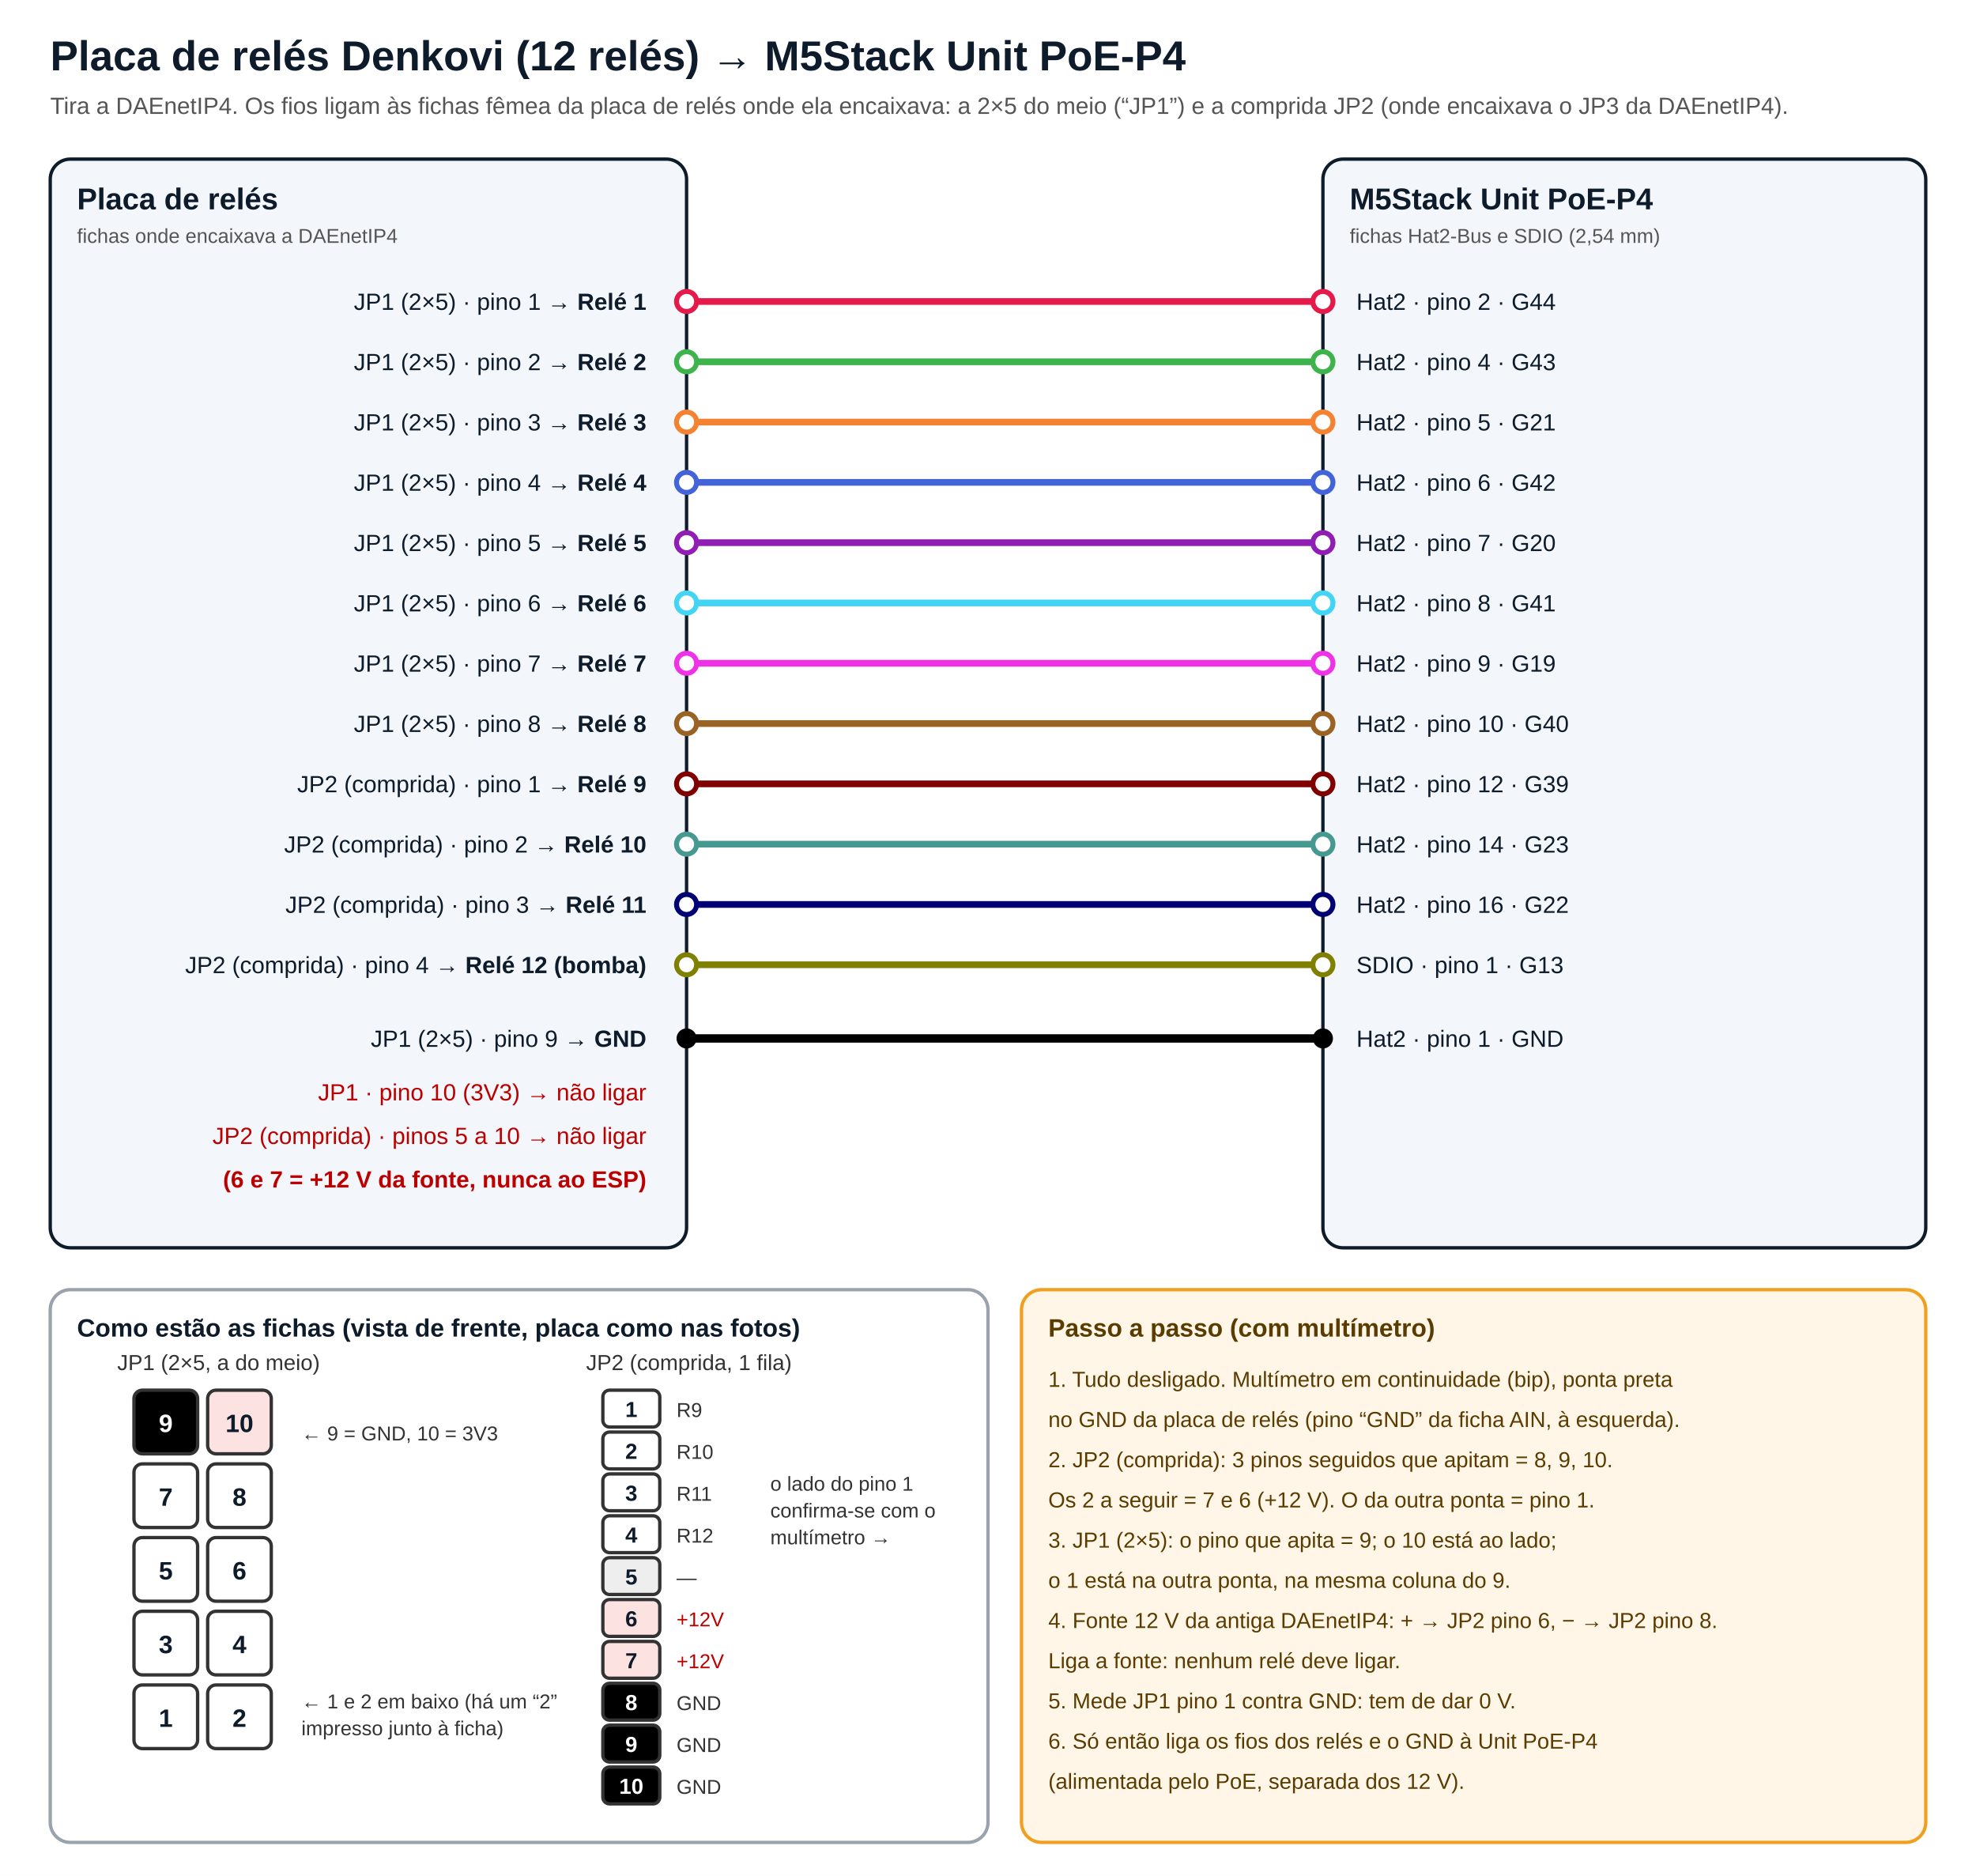
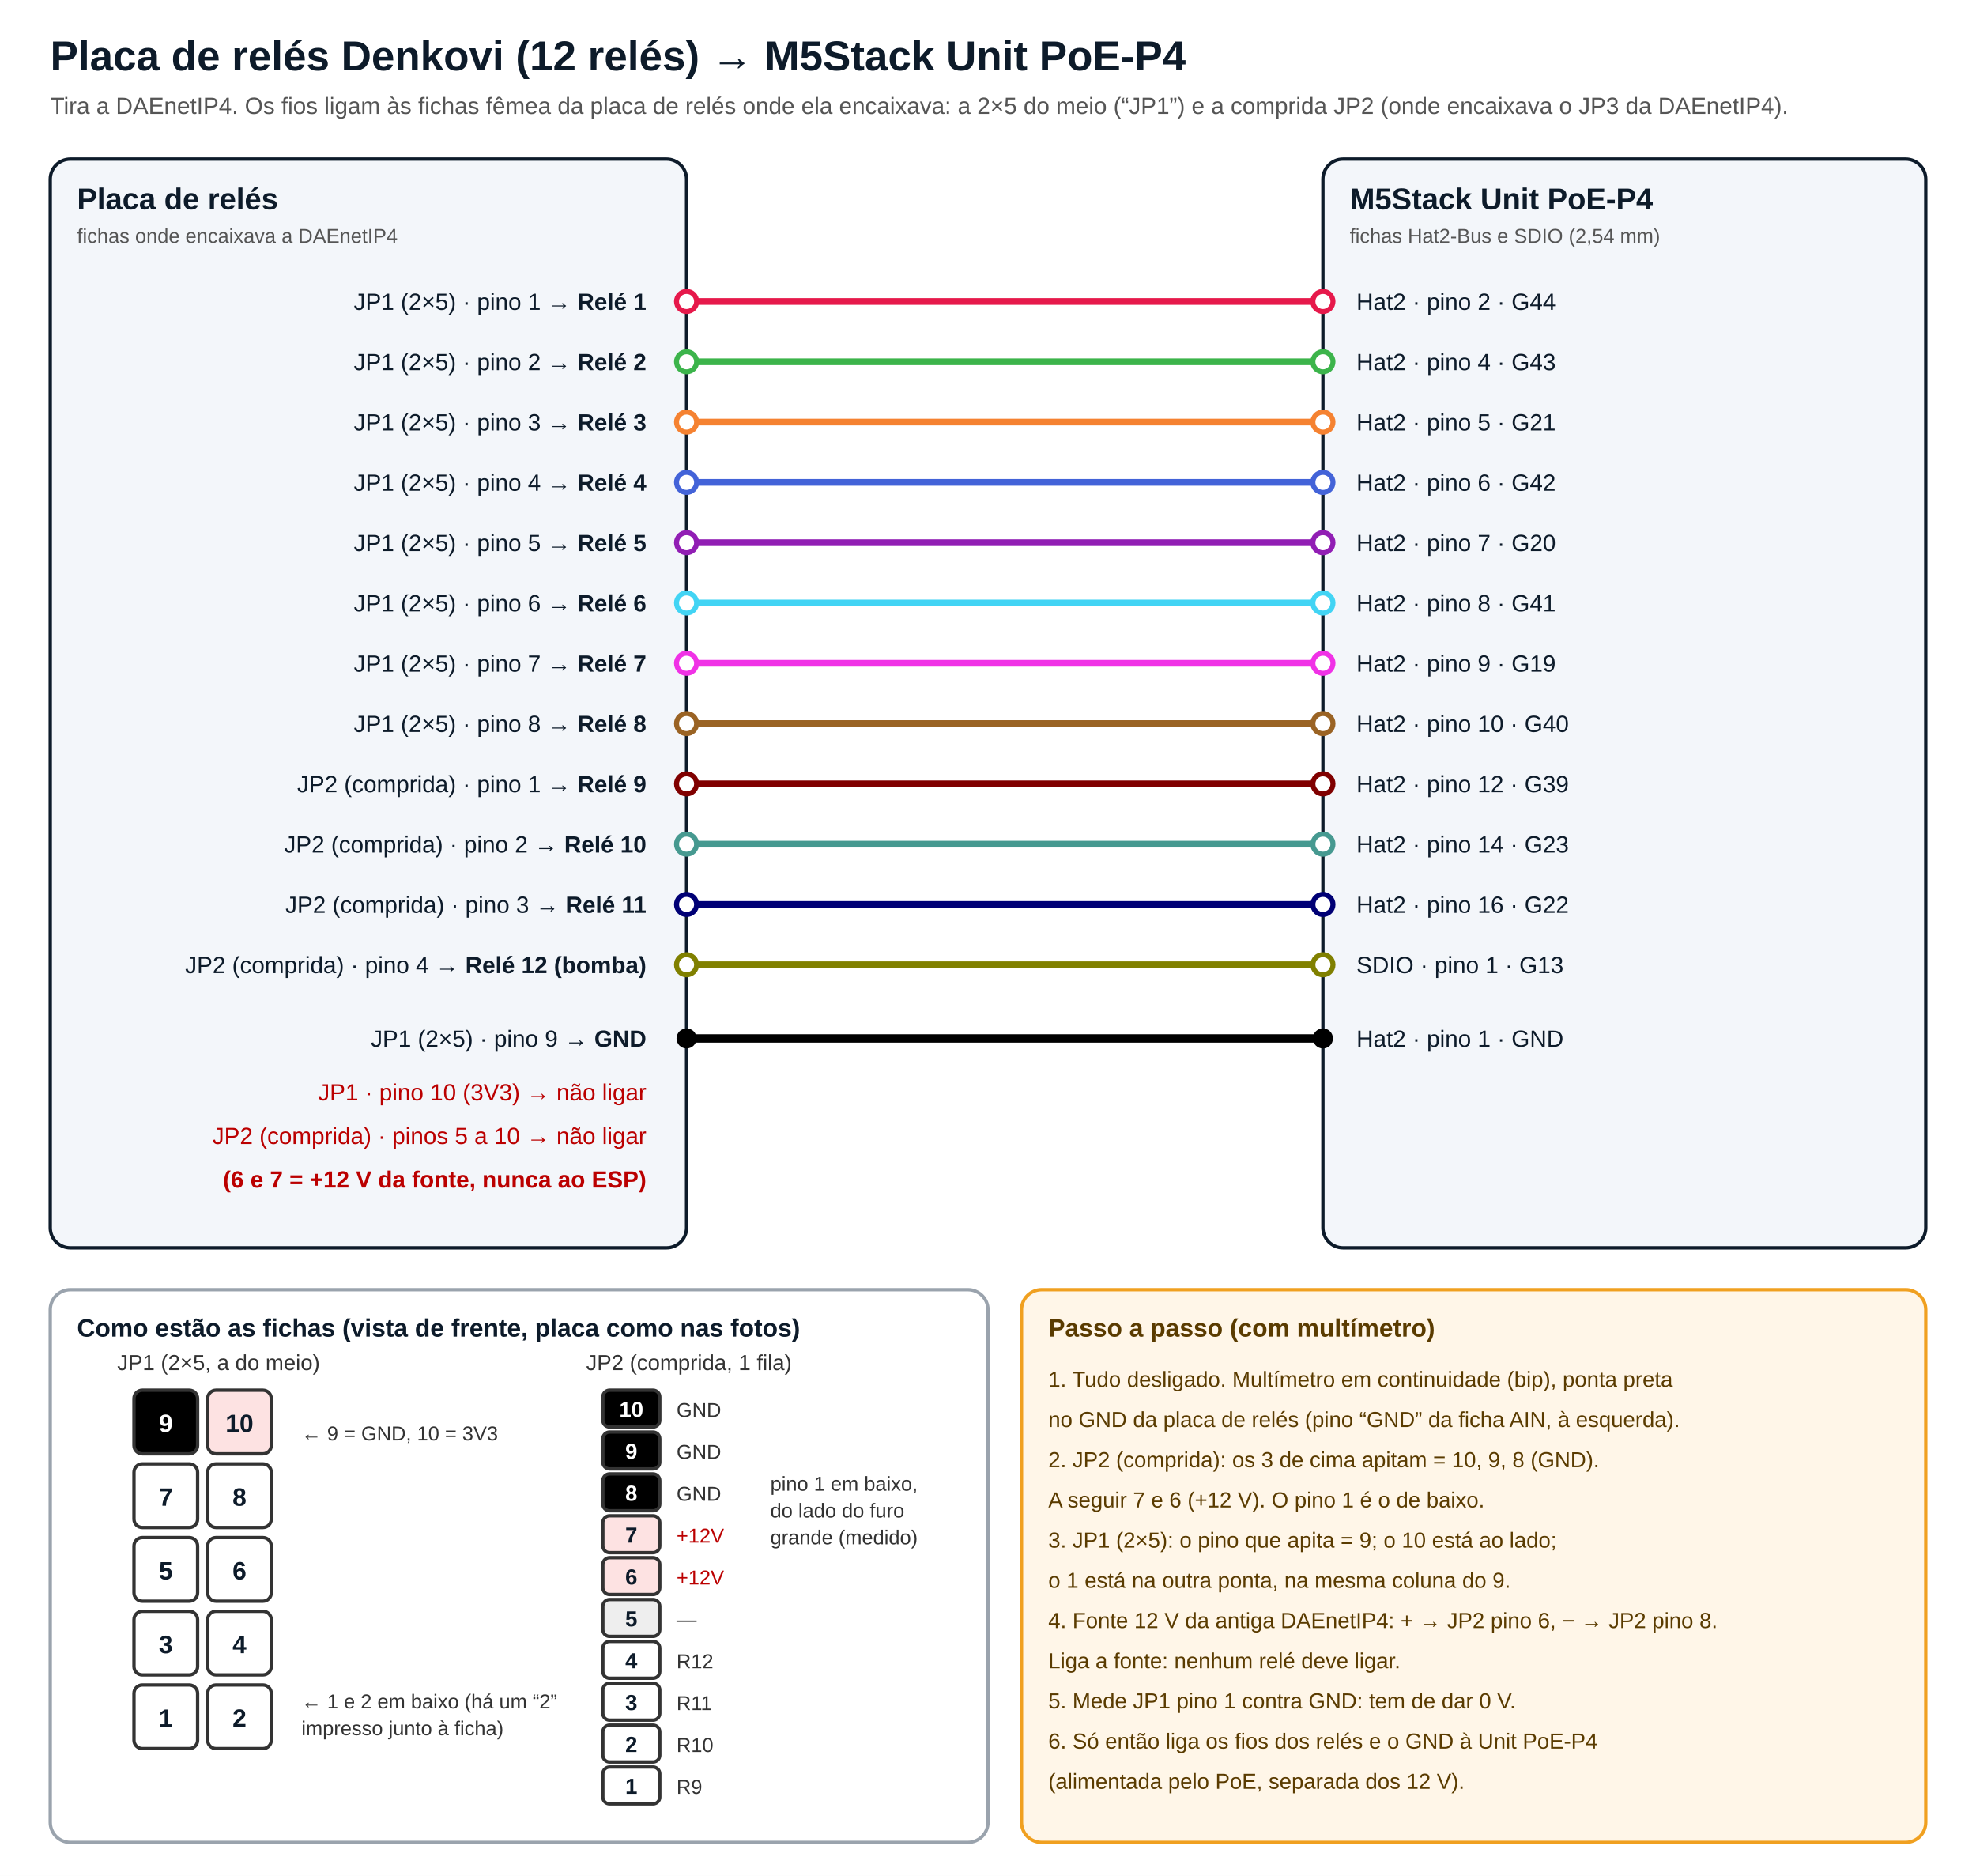
<svg xmlns="http://www.w3.org/2000/svg" width="1180" height="1120" viewBox="0 0 1180 1120" font-family="Arial, Helvetica, sans-serif">
  <rect width="1180" height="1120" fill="#ffffff" />
  <text x="30" y="42" font-size="25" font-weight="bold" fill="#0d1b2a">Placa de relés Denkovi (12 relés) → M5Stack Unit PoE-P4</text>
  <text x="30" y="68" font-size="14" fill="#555">Tira a DAEnetIP4. Os fios ligam às fichas fêmea da placa de relés onde ela encaixava: a 2×5 do meio (“JP1”) e a comprida JP2 (onde encaixava o JP3 da DAEnetIP4).</text>
  <rect x="30" y="95" width="380" height="650" rx="12" fill="#f3f6fa" stroke="#0d1b2a" stroke-width="2" />
  <rect x="790" y="95" width="360" height="650" rx="12" fill="#f3f6fa" stroke="#0d1b2a" stroke-width="2" />
  <text x="46" y="125" font-size="18" fill="#0d1b2a" text-anchor="start" font-weight="bold">Placa de relés</text>
  <text x="46" y="145" font-size="12" fill="#555" text-anchor="start" font-weight="normal">fichas onde encaixava a DAEnetIP4</text>
  <text x="806" y="125" font-size="18" fill="#0d1b2a" text-anchor="start" font-weight="bold">M5Stack Unit PoE-P4</text>
  <text x="806" y="145" font-size="12" fill="#555" text-anchor="start" font-weight="normal">fichas Hat2-Bus e SDIO (2,54 mm)</text>
  <text x="386" y="185" font-size="14" text-anchor="end" fill="#0d1b2a">JP1 (2×5) · pino 1  →  <tspan font-weight="bold">Relé 1</tspan>
  </text>
  <circle cx="410" cy="180" r="6" fill="#fff" stroke="#e6194b" stroke-width="3" />
  <line x1="416" y1="180" x2="784" y2="180" stroke="#e6194b" stroke-width="4" />
  <circle cx="790" cy="180" r="6" fill="#fff" stroke="#e6194b" stroke-width="3" />
  <text x="810" y="185" font-size="14" fill="#0d1b2a" text-anchor="start" font-weight="normal">Hat2 · pino 2  ·  G44</text>
  <text x="386" y="221" font-size="14" text-anchor="end" fill="#0d1b2a">JP1 (2×5) · pino 2  →  <tspan font-weight="bold">Relé 2</tspan>
  </text>
  <circle cx="410" cy="216" r="6" fill="#fff" stroke="#3cb44b" stroke-width="3" />
  <line x1="416" y1="216" x2="784" y2="216" stroke="#3cb44b" stroke-width="4" />
  <circle cx="790" cy="216" r="6" fill="#fff" stroke="#3cb44b" stroke-width="3" />
  <text x="810" y="221" font-size="14" fill="#0d1b2a" text-anchor="start" font-weight="normal">Hat2 · pino 4  ·  G43</text>
  <text x="386" y="257" font-size="14" text-anchor="end" fill="#0d1b2a">JP1 (2×5) · pino 3  →  <tspan font-weight="bold">Relé 3</tspan>
  </text>
  <circle cx="410" cy="252" r="6" fill="#fff" stroke="#f58231" stroke-width="3" />
  <line x1="416" y1="252" x2="784" y2="252" stroke="#f58231" stroke-width="4" />
  <circle cx="790" cy="252" r="6" fill="#fff" stroke="#f58231" stroke-width="3" />
  <text x="810" y="257" font-size="14" fill="#0d1b2a" text-anchor="start" font-weight="normal">Hat2 · pino 5  ·  G21</text>
  <text x="386" y="293" font-size="14" text-anchor="end" fill="#0d1b2a">JP1 (2×5) · pino 4  →  <tspan font-weight="bold">Relé 4</tspan>
  </text>
  <circle cx="410" cy="288" r="6" fill="#fff" stroke="#4363d8" stroke-width="3" />
  <line x1="416" y1="288" x2="784" y2="288" stroke="#4363d8" stroke-width="4" />
  <circle cx="790" cy="288" r="6" fill="#fff" stroke="#4363d8" stroke-width="3" />
  <text x="810" y="293" font-size="14" fill="#0d1b2a" text-anchor="start" font-weight="normal">Hat2 · pino 6  ·  G42</text>
  <text x="386" y="329" font-size="14" text-anchor="end" fill="#0d1b2a">JP1 (2×5) · pino 5  →  <tspan font-weight="bold">Relé 5</tspan>
  </text>
  <circle cx="410" cy="324" r="6" fill="#fff" stroke="#911eb4" stroke-width="3" />
  <line x1="416" y1="324" x2="784" y2="324" stroke="#911eb4" stroke-width="4" />
  <circle cx="790" cy="324" r="6" fill="#fff" stroke="#911eb4" stroke-width="3" />
  <text x="810" y="329" font-size="14" fill="#0d1b2a" text-anchor="start" font-weight="normal">Hat2 · pino 7  ·  G20</text>
  <text x="386" y="365" font-size="14" text-anchor="end" fill="#0d1b2a">JP1 (2×5) · pino 6  →  <tspan font-weight="bold">Relé 6</tspan>
  </text>
  <circle cx="410" cy="360" r="6" fill="#fff" stroke="#42d4f4" stroke-width="3" />
  <line x1="416" y1="360" x2="784" y2="360" stroke="#42d4f4" stroke-width="4" />
  <circle cx="790" cy="360" r="6" fill="#fff" stroke="#42d4f4" stroke-width="3" />
  <text x="810" y="365" font-size="14" fill="#0d1b2a" text-anchor="start" font-weight="normal">Hat2 · pino 8  ·  G41</text>
  <text x="386" y="401" font-size="14" text-anchor="end" fill="#0d1b2a">JP1 (2×5) · pino 7  →  <tspan font-weight="bold">Relé 7</tspan>
  </text>
  <circle cx="410" cy="396" r="6" fill="#fff" stroke="#f032e6" stroke-width="3" />
  <line x1="416" y1="396" x2="784" y2="396" stroke="#f032e6" stroke-width="4" />
  <circle cx="790" cy="396" r="6" fill="#fff" stroke="#f032e6" stroke-width="3" />
  <text x="810" y="401" font-size="14" fill="#0d1b2a" text-anchor="start" font-weight="normal">Hat2 · pino 9  ·  G19</text>
  <text x="386" y="437" font-size="14" text-anchor="end" fill="#0d1b2a">JP1 (2×5) · pino 8  →  <tspan font-weight="bold">Relé 8</tspan>
  </text>
  <circle cx="410" cy="432" r="6" fill="#fff" stroke="#9a6324" stroke-width="3" />
  <line x1="416" y1="432" x2="784" y2="432" stroke="#9a6324" stroke-width="4" />
  <circle cx="790" cy="432" r="6" fill="#fff" stroke="#9a6324" stroke-width="3" />
  <text x="810" y="437" font-size="14" fill="#0d1b2a" text-anchor="start" font-weight="normal">Hat2 · pino 10  ·  G40</text>
  <text x="386" y="473" font-size="14" text-anchor="end" fill="#0d1b2a">JP2 (comprida) · pino 1  →  <tspan font-weight="bold">Relé 9</tspan>
  </text>
  <circle cx="410" cy="468" r="6" fill="#fff" stroke="#800000" stroke-width="3" />
  <line x1="416" y1="468" x2="784" y2="468" stroke="#800000" stroke-width="4" />
  <circle cx="790" cy="468" r="6" fill="#fff" stroke="#800000" stroke-width="3" />
  <text x="810" y="473" font-size="14" fill="#0d1b2a" text-anchor="start" font-weight="normal">Hat2 · pino 12  ·  G39</text>
  <text x="386" y="509" font-size="14" text-anchor="end" fill="#0d1b2a">JP2 (comprida) · pino 2  →  <tspan font-weight="bold">Relé 10</tspan>
  </text>
  <circle cx="410" cy="504" r="6" fill="#fff" stroke="#469990" stroke-width="3" />
  <line x1="416" y1="504" x2="784" y2="504" stroke="#469990" stroke-width="4" />
  <circle cx="790" cy="504" r="6" fill="#fff" stroke="#469990" stroke-width="3" />
  <text x="810" y="509" font-size="14" fill="#0d1b2a" text-anchor="start" font-weight="normal">Hat2 · pino 14  ·  G23</text>
  <text x="386" y="545" font-size="14" text-anchor="end" fill="#0d1b2a">JP2 (comprida) · pino 3  →  <tspan font-weight="bold">Relé 11</tspan>
  </text>
  <circle cx="410" cy="540" r="6" fill="#fff" stroke="#000075" stroke-width="3" />
  <line x1="416" y1="540" x2="784" y2="540" stroke="#000075" stroke-width="4" />
  <circle cx="790" cy="540" r="6" fill="#fff" stroke="#000075" stroke-width="3" />
  <text x="810" y="545" font-size="14" fill="#0d1b2a" text-anchor="start" font-weight="normal">Hat2 · pino 16  ·  G22</text>
  <text x="386" y="581" font-size="14" text-anchor="end" fill="#0d1b2a">JP2 (comprida) · pino 4  →  <tspan font-weight="bold">Relé 12 (bomba)</tspan>
  </text>
  <circle cx="410" cy="576" r="6" fill="#fff" stroke="#808000" stroke-width="3" />
  <line x1="416" y1="576" x2="784" y2="576" stroke="#808000" stroke-width="4" />
  <circle cx="790" cy="576" r="6" fill="#fff" stroke="#808000" stroke-width="3" />
  <text x="810" y="581" font-size="14" fill="#0d1b2a" text-anchor="start" font-weight="normal">SDIO · pino 1  ·  G13</text>
  <text x="386" y="625" font-size="14" text-anchor="end" fill="#0d1b2a">JP1 (2×5) · pino 9  →  <tspan font-weight="bold">GND</tspan>
  </text>
  <circle cx="410" cy="620" r="6" fill="#000" />
  <line x1="410" y1="620" x2="790" y2="620" stroke="#000" stroke-width="5" />
  <circle cx="790" cy="620" r="6" fill="#000" />
  <text x="810" y="625" font-size="14" fill="#0d1b2a" text-anchor="start" font-weight="normal">Hat2 · pino 1  ·  GND</text>
  <text x="386" y="657" font-size="14" fill="#b00" text-anchor="end" font-weight="normal">JP1 · pino 10 (3V3)  →  não ligar</text>
  <text x="386" y="683" font-size="14" fill="#b00" text-anchor="end" font-weight="normal">JP2 (comprida) · pinos 5 a 10  →  não ligar</text>
  <text x="386" y="709" font-size="14" fill="#b00" text-anchor="end" font-weight="bold">(6 e 7 = +12 V da fonte, nunca ao ESP)</text>
  <rect x="30" y="770" width="560" height="330" rx="12" fill="#ffffff" stroke="#9aa3ad" stroke-width="2" />
  <text x="46" y="798" font-size="15" fill="#0d1b2a" text-anchor="start" font-weight="bold">Como estão as fichas (vista de frente, placa como nas fotos)</text>
  <text x="70" y="818" font-size="13" fill="#333" text-anchor="start" font-weight="normal">JP1 (2×5, a do meio)</text>
  <rect x="80" y="830" width="38" height="38" rx="5" fill="#000" stroke="#333" stroke-width="2" />
  <text x="99" y="855" font-size="15" fill="#fff" text-anchor="middle" font-weight="bold">9</text>
  <rect x="124" y="830" width="38" height="38" rx="5" fill="#fde2e2" stroke="#333" stroke-width="2" />
  <text x="143" y="855" font-size="15" fill="#0d1b2a" text-anchor="middle" font-weight="bold">10</text>
  <rect x="80" y="874" width="38" height="38" rx="5" fill="#fff" stroke="#333" stroke-width="2" />
  <text x="99" y="899" font-size="15" fill="#0d1b2a" text-anchor="middle" font-weight="bold">7</text>
  <rect x="124" y="874" width="38" height="38" rx="5" fill="#fff" stroke="#333" stroke-width="2" />
  <text x="143" y="899" font-size="15" fill="#0d1b2a" text-anchor="middle" font-weight="bold">8</text>
  <rect x="80" y="918" width="38" height="38" rx="5" fill="#fff" stroke="#333" stroke-width="2" />
  <text x="99" y="943" font-size="15" fill="#0d1b2a" text-anchor="middle" font-weight="bold">5</text>
  <rect x="124" y="918" width="38" height="38" rx="5" fill="#fff" stroke="#333" stroke-width="2" />
  <text x="143" y="943" font-size="15" fill="#0d1b2a" text-anchor="middle" font-weight="bold">6</text>
  <rect x="80" y="962" width="38" height="38" rx="5" fill="#fff" stroke="#333" stroke-width="2" />
  <text x="99" y="987" font-size="15" fill="#0d1b2a" text-anchor="middle" font-weight="bold">3</text>
  <rect x="124" y="962" width="38" height="38" rx="5" fill="#fff" stroke="#333" stroke-width="2" />
  <text x="143" y="987" font-size="15" fill="#0d1b2a" text-anchor="middle" font-weight="bold">4</text>
  <rect x="80" y="1006" width="38" height="38" rx="5" fill="#fff" stroke="#333" stroke-width="2" />
  <text x="99" y="1031" font-size="15" fill="#0d1b2a" text-anchor="middle" font-weight="bold">1</text>
  <rect x="124" y="1006" width="38" height="38" rx="5" fill="#fff" stroke="#333" stroke-width="2" />
  <text x="143" y="1031" font-size="15" fill="#0d1b2a" text-anchor="middle" font-weight="bold">2</text>
  <text x="180" y="860" font-size="12" fill="#333" text-anchor="start" font-weight="normal">← 9 = GND, 10 = 3V3</text>
  <text x="180" y="1020" font-size="12" fill="#333" text-anchor="start" font-weight="normal">← 1 e 2 em baixo (há um “2”</text>
  <text x="180" y="1036" font-size="12" fill="#333" text-anchor="start" font-weight="normal">   impresso junto à ficha)</text>
  <text x="350" y="818" font-size="13" fill="#333" text-anchor="start" font-weight="normal">JP2 (comprida, 1 fila)</text>
-   <rect x="360" y="830" width="34" height="22" rx="4" fill="#fff" stroke="#333" stroke-width="2" />
-   <text x="377" y="846" font-size="13" fill="#0d1b2a" text-anchor="middle" font-weight="bold">1</text>
-   <text x="404" y="846" font-size="12" fill="#333" text-anchor="start" font-weight="normal">R9</text>
-   <rect x="360" y="855" width="34" height="22" rx="4" fill="#fff" stroke="#333" stroke-width="2" />
-   <text x="377" y="871" font-size="13" fill="#0d1b2a" text-anchor="middle" font-weight="bold">2</text>
-   <text x="404" y="871" font-size="12" fill="#333" text-anchor="start" font-weight="normal">R10</text>
-   <rect x="360" y="880" width="34" height="22" rx="4" fill="#fff" stroke="#333" stroke-width="2" />
-   <text x="377" y="896" font-size="13" fill="#0d1b2a" text-anchor="middle" font-weight="bold">3</text>
-   <text x="404" y="896" font-size="12" fill="#333" text-anchor="start" font-weight="normal">R11</text>
-   <rect x="360" y="905" width="34" height="22" rx="4" fill="#fff" stroke="#333" stroke-width="2" />
-   <text x="377" y="921" font-size="13" fill="#0d1b2a" text-anchor="middle" font-weight="bold">4</text>
-   <text x="404" y="921" font-size="12" fill="#333" text-anchor="start" font-weight="normal">R12</text>
-   <rect x="360" y="930" width="34" height="22" rx="4" fill="#eee" stroke="#333" stroke-width="2" />
-   <text x="377" y="946" font-size="13" fill="#0d1b2a" text-anchor="middle" font-weight="bold">5</text>
-   <text x="404" y="946" font-size="12" fill="#333" text-anchor="start" font-weight="normal">—</text>
-   <rect x="360" y="955" width="34" height="22" rx="4" fill="#fde2e2" stroke="#333" stroke-width="2" />
-   <text x="377" y="971" font-size="13" fill="#0d1b2a" text-anchor="middle" font-weight="bold">6</text>
-   <text x="404" y="971" font-size="12" fill="#b00" text-anchor="start" font-weight="normal">+12V</text>
-   <rect x="360" y="980" width="34" height="22" rx="4" fill="#fde2e2" stroke="#333" stroke-width="2" />
-   <text x="377" y="996" font-size="13" fill="#0d1b2a" text-anchor="middle" font-weight="bold">7</text>
-   <text x="404" y="996" font-size="12" fill="#b00" text-anchor="start" font-weight="normal">+12V</text>
-   <rect x="360" y="1005" width="34" height="22" rx="4" fill="#000" stroke="#333" stroke-width="2" />
-   <text x="377" y="1021" font-size="13" fill="#fff" text-anchor="middle" font-weight="bold">8</text>
-   <text x="404" y="1021" font-size="12" fill="#333" text-anchor="start" font-weight="normal">GND</text>
-   <rect x="360" y="1030" width="34" height="22" rx="4" fill="#000" stroke="#333" stroke-width="2" />
-   <text x="377" y="1046" font-size="13" fill="#fff" text-anchor="middle" font-weight="bold">9</text>
-   <text x="404" y="1046" font-size="12" fill="#333" text-anchor="start" font-weight="normal">GND</text>
-   <rect x="360" y="1055" width="34" height="22" rx="4" fill="#000" stroke="#333" stroke-width="2" />
-   <text x="377" y="1071" font-size="13" fill="#fff" text-anchor="middle" font-weight="bold">10</text>
-   <text x="404" y="1071" font-size="12" fill="#333" text-anchor="start" font-weight="normal">GND</text>
-   <text x="460" y="890" font-size="12" fill="#333" text-anchor="start" font-weight="normal">o lado do pino 1</text>
-   <text x="460" y="906" font-size="12" fill="#333" text-anchor="start" font-weight="normal">confirma-se com o</text>
-   <text x="460" y="922" font-size="12" fill="#333" text-anchor="start" font-weight="normal">multímetro →</text>
+   <rect x="360" y="1055" width="34" height="22" rx="4" fill="#fff" stroke="#333" stroke-width="2" />
+   <text x="377" y="1071" font-size="13" fill="#0d1b2a" text-anchor="middle" font-weight="bold">1</text>
+   <text x="404" y="1071" font-size="12" fill="#333" text-anchor="start" font-weight="normal">R9</text>
+   <rect x="360" y="1030" width="34" height="22" rx="4" fill="#fff" stroke="#333" stroke-width="2" />
+   <text x="377" y="1046" font-size="13" fill="#0d1b2a" text-anchor="middle" font-weight="bold">2</text>
+   <text x="404" y="1046" font-size="12" fill="#333" text-anchor="start" font-weight="normal">R10</text>
+   <rect x="360" y="1005" width="34" height="22" rx="4" fill="#fff" stroke="#333" stroke-width="2" />
+   <text x="377" y="1021" font-size="13" fill="#0d1b2a" text-anchor="middle" font-weight="bold">3</text>
+   <text x="404" y="1021" font-size="12" fill="#333" text-anchor="start" font-weight="normal">R11</text>
+   <rect x="360" y="980" width="34" height="22" rx="4" fill="#fff" stroke="#333" stroke-width="2" />
+   <text x="377" y="996" font-size="13" fill="#0d1b2a" text-anchor="middle" font-weight="bold">4</text>
+   <text x="404" y="996" font-size="12" fill="#333" text-anchor="start" font-weight="normal">R12</text>
+   <rect x="360" y="955" width="34" height="22" rx="4" fill="#eee" stroke="#333" stroke-width="2" />
+   <text x="377" y="971" font-size="13" fill="#0d1b2a" text-anchor="middle" font-weight="bold">5</text>
+   <text x="404" y="971" font-size="12" fill="#333" text-anchor="start" font-weight="normal">—</text>
+   <rect x="360" y="930" width="34" height="22" rx="4" fill="#fde2e2" stroke="#333" stroke-width="2" />
+   <text x="377" y="946" font-size="13" fill="#0d1b2a" text-anchor="middle" font-weight="bold">6</text>
+   <text x="404" y="946" font-size="12" fill="#b00" text-anchor="start" font-weight="normal">+12V</text>
+   <rect x="360" y="905" width="34" height="22" rx="4" fill="#fde2e2" stroke="#333" stroke-width="2" />
+   <text x="377" y="921" font-size="13" fill="#0d1b2a" text-anchor="middle" font-weight="bold">7</text>
+   <text x="404" y="921" font-size="12" fill="#b00" text-anchor="start" font-weight="normal">+12V</text>
+   <rect x="360" y="880" width="34" height="22" rx="4" fill="#000" stroke="#333" stroke-width="2" />
+   <text x="377" y="896" font-size="13" fill="#fff" text-anchor="middle" font-weight="bold">8</text>
+   <text x="404" y="896" font-size="12" fill="#333" text-anchor="start" font-weight="normal">GND</text>
+   <rect x="360" y="855" width="34" height="22" rx="4" fill="#000" stroke="#333" stroke-width="2" />
+   <text x="377" y="871" font-size="13" fill="#fff" text-anchor="middle" font-weight="bold">9</text>
+   <text x="404" y="871" font-size="12" fill="#333" text-anchor="start" font-weight="normal">GND</text>
+   <rect x="360" y="830" width="34" height="22" rx="4" fill="#000" stroke="#333" stroke-width="2" />
+   <text x="377" y="846" font-size="13" fill="#fff" text-anchor="middle" font-weight="bold">10</text>
+   <text x="404" y="846" font-size="12" fill="#333" text-anchor="start" font-weight="normal">GND</text>
+   <text x="460" y="890" font-size="12" fill="#333" text-anchor="start" font-weight="normal">pino 1 em baixo,</text>
+   <text x="460" y="906" font-size="12" fill="#333" text-anchor="start" font-weight="normal">do lado do furo</text>
+   <text x="460" y="922" font-size="12" fill="#333" text-anchor="start" font-weight="normal">grande (medido)</text>
  <rect x="610" y="770" width="540" height="330" rx="12" fill="#fff6e8" stroke="#f0a020" stroke-width="2" />
  <text x="626" y="798" font-size="15" fill="#5a3b00" text-anchor="start" font-weight="bold">Passo a passo (com multímetro)</text>
  <text x="626" y="828" font-size="13" fill="#5a3b00" text-anchor="start" font-weight="normal">1. Tudo desligado. Multímetro em continuidade (bip), ponta preta</text>
  <text x="626" y="852" font-size="13" fill="#5a3b00" text-anchor="start" font-weight="normal">   no GND da placa de relés (pino “GND” da ficha AIN, à esquerda).</text>
-   <text x="626" y="876" font-size="13" fill="#5a3b00" text-anchor="start" font-weight="normal">2. JP2 (comprida): 3 pinos seguidos que apitam = 8, 9, 10.</text>
-   <text x="626" y="900" font-size="13" fill="#5a3b00" text-anchor="start" font-weight="normal">   Os 2 a seguir = 7 e 6 (+12 V). O da outra ponta = pino 1.</text>
+   <text x="626" y="876" font-size="13" fill="#5a3b00" text-anchor="start" font-weight="normal">2. JP2 (comprida): os 3 de cima apitam = 10, 9, 8 (GND).</text>
+   <text x="626" y="900" font-size="13" fill="#5a3b00" text-anchor="start" font-weight="normal">   A seguir 7 e 6 (+12 V). O pino 1 é o de baixo.</text>
  <text x="626" y="924" font-size="13" fill="#5a3b00" text-anchor="start" font-weight="normal">3. JP1 (2×5): o pino que apita = 9; o 10 está ao lado;</text>
  <text x="626" y="948" font-size="13" fill="#5a3b00" text-anchor="start" font-weight="normal">   o 1 está na outra ponta, na mesma coluna do 9.</text>
  <text x="626" y="972" font-size="13" fill="#5a3b00" text-anchor="start" font-weight="normal">4. Fonte 12 V da antiga DAEnetIP4: + → JP2 pino 6, − → JP2 pino 8.</text>
  <text x="626" y="996" font-size="13" fill="#5a3b00" text-anchor="start" font-weight="normal">   Liga a fonte: nenhum relé deve ligar.</text>
  <text x="626" y="1020" font-size="13" fill="#5a3b00" text-anchor="start" font-weight="normal">5. Mede JP1 pino 1 contra GND: tem de dar 0 V.</text>
  <text x="626" y="1044" font-size="13" fill="#5a3b00" text-anchor="start" font-weight="normal">6. Só então liga os fios dos relés e o GND à Unit PoE-P4</text>
  <text x="626" y="1068" font-size="13" fill="#5a3b00" text-anchor="start" font-weight="normal">   (alimentada pelo PoE, separada dos 12 V).</text>
</svg>
